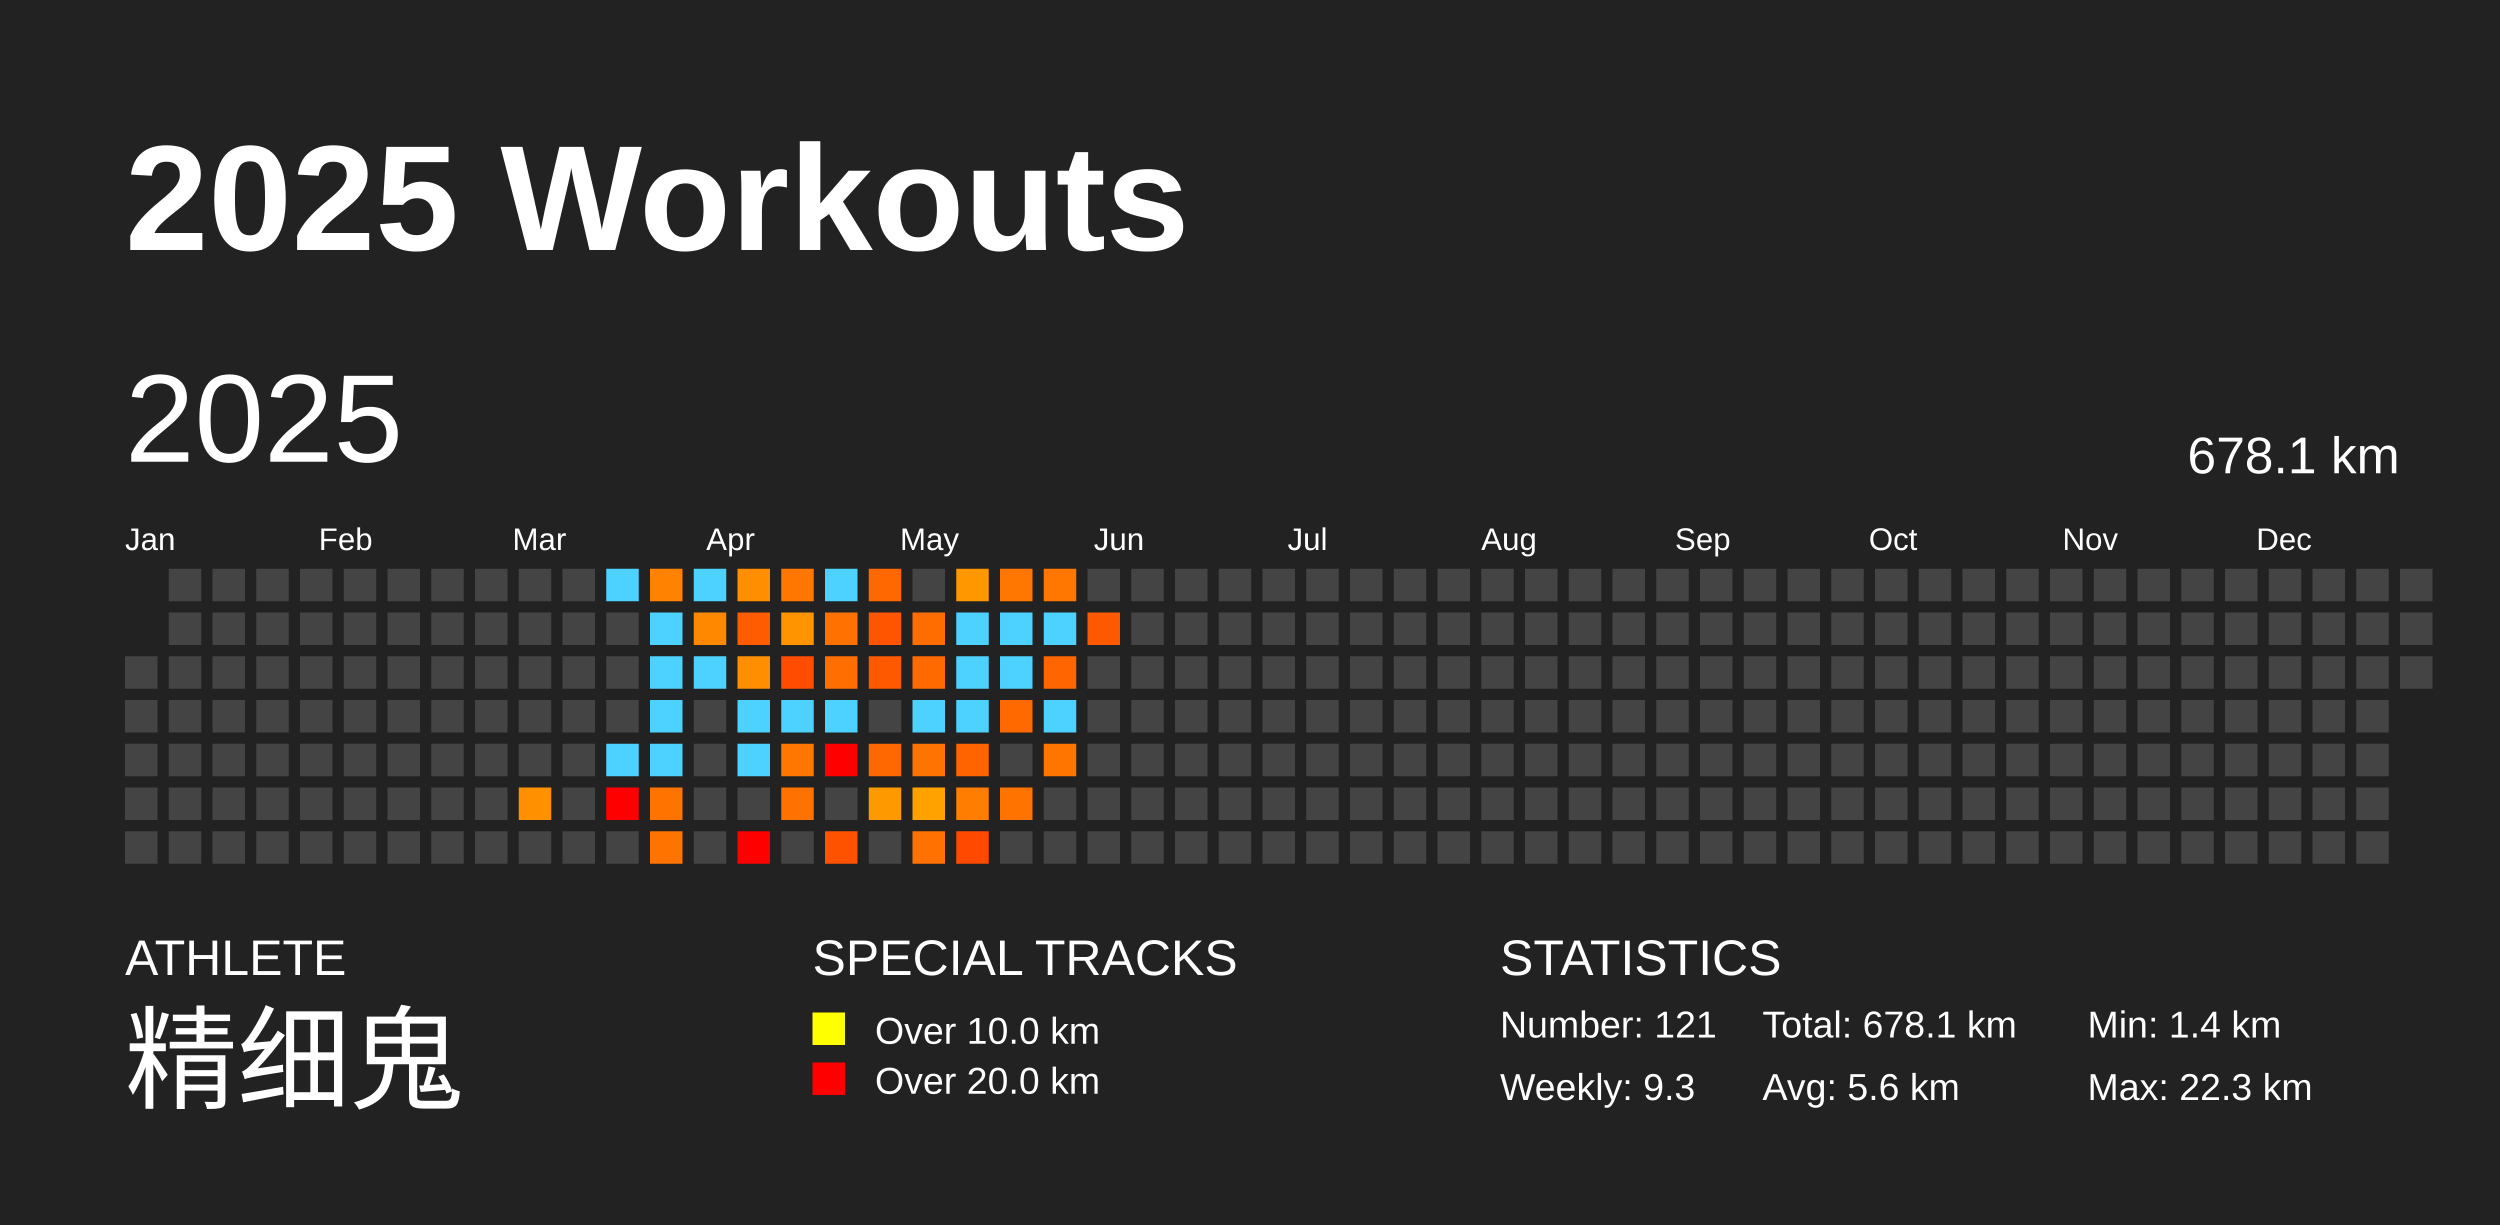
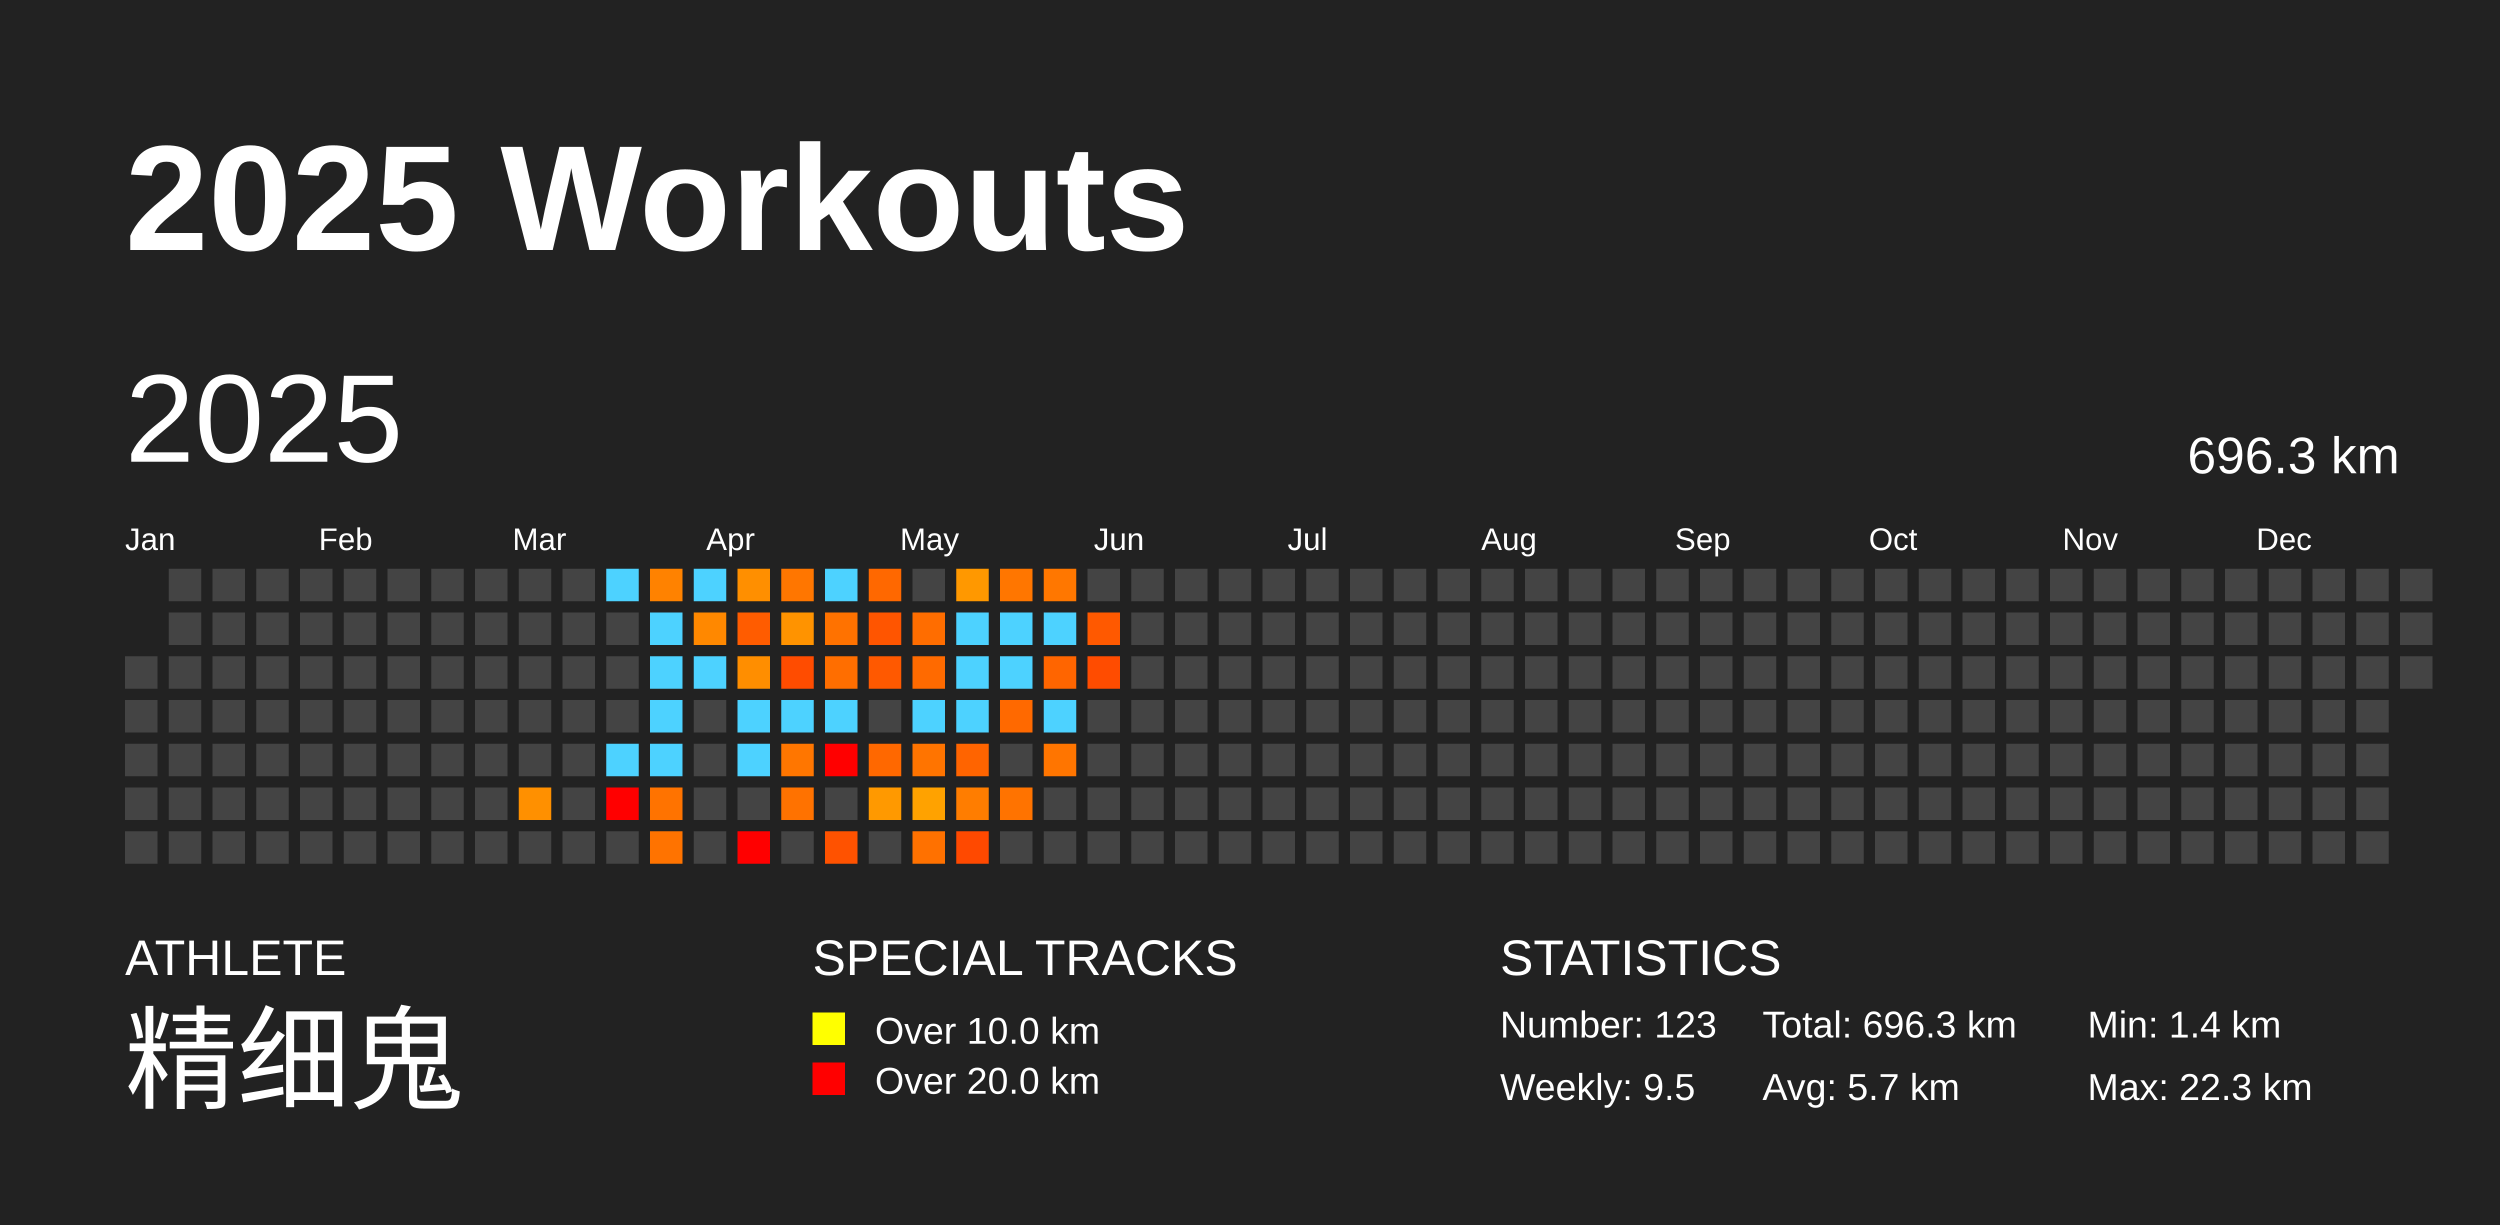
<svg xmlns="http://www.w3.org/2000/svg" baseProfile="full" height="98mm" version="1.1" viewBox="0,0,200,98" width="200mm">
  <defs />
  <rect fill="#222222" height="98" width="200" x="0" y="0" />
  <text fill="#FFFFFF" style="font-size:12px; font-family:Arial; font-weight:bold;" x="10" y="20">2025 Workouts</text>
  <text fill="#FFFFFF" style="font-size:4px; font-family:Arial" x="10" y="78">ATHLETE</text>
  <text fill="#FFFFFF" style="font-size:9px; font-family:Arial" x="10" y="88">精细鬼</text>
  <text fill="#FFFFFF" style="font-size:4px; font-family:Arial" x="65" y="78">SPECIAL TRACKS</text>
  <rect fill="yellow" height="2.6" width="2.6" x="65" y="81" />
  <text fill="#FFFFFF" style="font-size:3px; font-family:Arial" x="70" y="83.5">Over 10.0 km</text>
  <rect fill="red" height="2.6" width="2.6" x="65" y="85" />
  <text fill="#FFFFFF" style="font-size:3px; font-family:Arial" x="70" y="87.5">Over 20.0 km</text>
  <text fill="#FFFFFF" style="font-size:4px; font-family:Arial" x="120" y="78">STATISTICS</text>
-   <text fill="#FFFFFF" style="font-size:3px; font-family:Arial" x="120" y="83">Number: 121</text>
-   <text fill="#FFFFFF" style="font-size:3px; font-family:Arial" x="120" y="88">Weekly: 9.3</text>
-   <text fill="#FFFFFF" style="font-size:3px; font-family:Arial" x="141" y="83">Total: 678.1 km</text>
-   <text fill="#FFFFFF" style="font-size:3px; font-family:Arial" x="141" y="88">Avg: 5.6 km</text>
+   <text fill="#FFFFFF" style="font-size:3px; font-family:Arial" x="120" y="83">Number: 123</text>
+   <text fill="#FFFFFF" style="font-size:3px; font-family:Arial" x="120" y="88">Weekly: 9.5</text>
+   <text fill="#FFFFFF" style="font-size:3px; font-family:Arial" x="141" y="83">Total: 696.3 km</text>
+   <text fill="#FFFFFF" style="font-size:3px; font-family:Arial" x="141" y="88">Avg: 5.7 km</text>
  <text fill="#FFFFFF" style="font-size:3px; font-family:Arial" x="167" y="83">Min: 1.4 km</text>
  <text fill="#FFFFFF" style="font-size:3px; font-family:Arial" x="167" y="88">Max: 22.3 km</text>
  <text dominant-baseline="hanging" fill="#FFFFFF" style="font-size:10.0px; font-family:Arial;" x="10" y="30">2025</text>
-   <text dominant-baseline="hanging" fill="#FFFFFF" style="font-size:4.125px; font-family:Arial;" x="175" y="35">678.1 km</text>
+   <text dominant-baseline="hanging" fill="#FFFFFF" style="font-size:4.125px; font-family:Arial;" x="175" y="35">696.3 km</text>
  <text fill="#FFFFFF" style="font-size:2.5px; font-family:Arial" x="10.0" y="44">Jan</text>
  <text fill="#FFFFFF" style="font-size:2.5px; font-family:Arial" x="25.5" y="44">Feb</text>
  <text fill="#FFFFFF" style="font-size:2.5px; font-family:Arial" x="41.0" y="44">Mar</text>
  <text fill="#FFFFFF" style="font-size:2.5px; font-family:Arial" x="56.5" y="44">Apr</text>
  <text fill="#FFFFFF" style="font-size:2.5px; font-family:Arial" x="72.0" y="44">May</text>
  <text fill="#FFFFFF" style="font-size:2.5px; font-family:Arial" x="87.5" y="44">Jun</text>
  <text fill="#FFFFFF" style="font-size:2.5px; font-family:Arial" x="103.0" y="44">Jul</text>
  <text fill="#FFFFFF" style="font-size:2.5px; font-family:Arial" x="118.5" y="44">Aug</text>
  <text fill="#FFFFFF" style="font-size:2.5px; font-family:Arial" x="134.0" y="44">Sep</text>
  <text fill="#FFFFFF" style="font-size:2.5px; font-family:Arial" x="149.5" y="44">Oct</text>
  <text fill="#FFFFFF" style="font-size:2.5px; font-family:Arial" x="165.0" y="44">Nov</text>
  <text fill="#FFFFFF" style="font-size:2.5px; font-family:Arial" x="180.5" y="44">Dec</text>
  <rect fill="#444444" height="2.6" width="2.6" x="10.0" y="52.5" />
  <rect fill="#444444" height="2.6" width="2.6" x="10.0" y="56.0" />
  <rect fill="#444444" height="2.6" width="2.6" x="10.0" y="59.5" />
  <rect fill="#444444" height="2.6" width="2.6" x="10.0" y="63.0" />
  <rect fill="#444444" height="2.6" width="2.6" x="10.0" y="66.5" />
  <rect fill="#444444" height="2.6" width="2.6" x="13.5" y="45.5" />
  <rect fill="#444444" height="2.6" width="2.6" x="13.5" y="49.0" />
  <rect fill="#444444" height="2.6" width="2.6" x="13.5" y="52.5" />
  <rect fill="#444444" height="2.6" width="2.6" x="13.5" y="56.0" />
  <rect fill="#444444" height="2.6" width="2.6" x="13.5" y="59.5" />
  <rect fill="#444444" height="2.6" width="2.6" x="13.5" y="63.0" />
  <rect fill="#444444" height="2.6" width="2.6" x="13.5" y="66.5" />
  <rect fill="#444444" height="2.6" width="2.6" x="17.0" y="45.5" />
  <rect fill="#444444" height="2.6" width="2.6" x="17.0" y="49.0" />
  <rect fill="#444444" height="2.6" width="2.6" x="17.0" y="52.5" />
  <rect fill="#444444" height="2.6" width="2.6" x="17.0" y="56.0" />
  <rect fill="#444444" height="2.6" width="2.6" x="17.0" y="59.5" />
  <rect fill="#444444" height="2.6" width="2.6" x="17.0" y="63.0" />
  <rect fill="#444444" height="2.6" width="2.6" x="17.0" y="66.5" />
  <rect fill="#444444" height="2.6" width="2.6" x="20.5" y="45.5" />
  <rect fill="#444444" height="2.6" width="2.6" x="20.5" y="49.0" />
  <rect fill="#444444" height="2.6" width="2.6" x="20.5" y="52.5" />
  <rect fill="#444444" height="2.6" width="2.6" x="20.5" y="56.0" />
  <rect fill="#444444" height="2.6" width="2.6" x="20.5" y="59.5" />
  <rect fill="#444444" height="2.6" width="2.6" x="20.5" y="63.0" />
  <rect fill="#444444" height="2.6" width="2.6" x="20.5" y="66.5" />
  <rect fill="#444444" height="2.6" width="2.6" x="24.0" y="45.5" />
  <rect fill="#444444" height="2.6" width="2.6" x="24.0" y="49.0" />
  <rect fill="#444444" height="2.6" width="2.6" x="24.0" y="52.5" />
  <rect fill="#444444" height="2.6" width="2.6" x="24.0" y="56.0" />
  <rect fill="#444444" height="2.6" width="2.6" x="24.0" y="59.5" />
  <rect fill="#444444" height="2.6" width="2.6" x="24.0" y="63.0" />
  <rect fill="#444444" height="2.6" width="2.6" x="24.0" y="66.5" />
  <rect fill="#444444" height="2.6" width="2.6" x="27.5" y="45.5" />
  <rect fill="#444444" height="2.6" width="2.6" x="27.5" y="49.0" />
  <rect fill="#444444" height="2.6" width="2.6" x="27.5" y="52.5" />
  <rect fill="#444444" height="2.6" width="2.6" x="27.5" y="56.0" />
  <rect fill="#444444" height="2.6" width="2.6" x="27.5" y="59.5" />
  <rect fill="#444444" height="2.6" width="2.6" x="27.5" y="63.0" />
  <rect fill="#444444" height="2.6" width="2.6" x="27.5" y="66.5" />
  <rect fill="#444444" height="2.6" width="2.6" x="31.0" y="45.5" />
  <rect fill="#444444" height="2.6" width="2.6" x="31.0" y="49.0" />
  <rect fill="#444444" height="2.6" width="2.6" x="31.0" y="52.5" />
  <rect fill="#444444" height="2.6" width="2.6" x="31.0" y="56.0" />
  <rect fill="#444444" height="2.6" width="2.6" x="31.0" y="59.5" />
  <rect fill="#444444" height="2.6" width="2.6" x="31.0" y="63.0" />
  <rect fill="#444444" height="2.6" width="2.6" x="31.0" y="66.5" />
  <rect fill="#444444" height="2.6" width="2.6" x="34.5" y="45.5" />
  <rect fill="#444444" height="2.6" width="2.6" x="34.5" y="49.0" />
  <rect fill="#444444" height="2.6" width="2.6" x="34.5" y="52.5" />
  <rect fill="#444444" height="2.6" width="2.6" x="34.5" y="56.0" />
  <rect fill="#444444" height="2.6" width="2.6" x="34.5" y="59.5" />
  <rect fill="#444444" height="2.6" width="2.6" x="34.5" y="63.0" />
  <rect fill="#444444" height="2.6" width="2.6" x="34.5" y="66.5" />
  <rect fill="#444444" height="2.6" width="2.6" x="38.0" y="45.5" />
  <rect fill="#444444" height="2.6" width="2.6" x="38.0" y="49.0" />
  <rect fill="#444444" height="2.6" width="2.6" x="38.0" y="52.5" />
  <rect fill="#444444" height="2.6" width="2.6" x="38.0" y="56.0" />
  <rect fill="#444444" height="2.6" width="2.6" x="38.0" y="59.5" />
  <rect fill="#444444" height="2.6" width="2.6" x="38.0" y="63.0" />
  <rect fill="#444444" height="2.6" width="2.6" x="38.0" y="66.5" />
  <rect fill="#444444" height="2.6" width="2.6" x="41.5" y="45.5" />
  <rect fill="#444444" height="2.6" width="2.6" x="41.5" y="49.0" />
  <rect fill="#444444" height="2.6" width="2.6" x="41.5" y="52.5" />
  <rect fill="#444444" height="2.6" width="2.6" x="41.5" y="56.0" />
  <rect fill="#444444" height="2.6" width="2.6" x="41.5" y="59.5" />
  <rect fill="#ff9000" height="2.6" width="2.6" x="41.5" y="63.0" />
  <rect fill="#444444" height="2.6" width="2.6" x="41.5" y="66.5" />
  <rect fill="#444444" height="2.6" width="2.6" x="45.0" y="45.5" />
  <rect fill="#444444" height="2.6" width="2.6" x="45.0" y="49.0" />
  <rect fill="#444444" height="2.6" width="2.6" x="45.0" y="52.5" />
  <rect fill="#444444" height="2.6" width="2.6" x="45.0" y="56.0" />
  <rect fill="#444444" height="2.6" width="2.6" x="45.0" y="59.5" />
  <rect fill="#444444" height="2.6" width="2.6" x="45.0" y="63.0" />
  <rect fill="#444444" height="2.6" width="2.6" x="45.0" y="66.5" />
  <rect fill="#4dd2ff" height="2.6" width="2.6" x="48.5" y="45.5" />
  <rect fill="#444444" height="2.6" width="2.6" x="48.5" y="49.0" />
  <rect fill="#444444" height="2.6" width="2.6" x="48.5" y="52.5" />
  <rect fill="#444444" height="2.6" width="2.6" x="48.5" y="56.0" />
  <rect fill="#4dd2ff" height="2.6" width="2.6" x="48.5" y="59.5" />
  <rect fill="red" height="2.6" width="2.6" x="48.5" y="63.0" />
  <rect fill="#444444" height="2.6" width="2.6" x="48.5" y="66.5" />
  <rect fill="#ff8200" height="2.6" width="2.6" x="52.0" y="45.5" />
  <rect fill="#4dd2ff" height="2.6" width="2.6" x="52.0" y="49.0" />
  <rect fill="#4dd2ff" height="2.6" width="2.6" x="52.0" y="52.5" />
  <rect fill="#4dd2ff" height="2.6" width="2.6" x="52.0" y="56.0" />
  <rect fill="#4dd2ff" height="2.6" width="2.6" x="52.0" y="59.5" />
  <rect fill="#ff7300" height="2.6" width="2.6" x="52.0" y="63.0" />
  <rect fill="#ff7300" height="2.6" width="2.6" x="52.0" y="66.5" />
  <rect fill="#4dd2ff" height="2.6" width="2.6" x="55.5" y="45.5" />
  <rect fill="#ff8800" height="2.6" width="2.6" x="55.5" y="49.0" />
  <rect fill="#4dd2ff" height="2.6" width="2.6" x="55.5" y="52.5" />
  <rect fill="#444444" height="2.6" width="2.6" x="55.5" y="56.0" />
  <rect fill="#444444" height="2.6" width="2.6" x="55.5" y="59.5" />
  <rect fill="#444444" height="2.6" width="2.6" x="55.5" y="63.0" />
  <rect fill="#444444" height="2.6" width="2.6" x="55.5" y="66.5" />
  <rect fill="#ff8f00" height="2.6" width="2.6" x="59.0" y="45.5" />
  <rect fill="#ff5c00" height="2.6" width="2.6" x="59.0" y="49.0" />
  <rect fill="#ff8e00" height="2.6" width="2.6" x="59.0" y="52.5" />
  <rect fill="#4dd2ff" height="2.6" width="2.6" x="59.0" y="56.0" />
  <rect fill="#4dd2ff" height="2.6" width="2.6" x="59.0" y="59.5" />
  <rect fill="#444444" height="2.6" width="2.6" x="59.0" y="63.0" />
  <rect fill="red" height="2.6" width="2.6" x="59.0" y="66.5" />
  <rect fill="#ff7600" height="2.6" width="2.6" x="62.5" y="45.5" />
  <rect fill="#ff9300" height="2.6" width="2.6" x="62.5" y="49.0" />
  <rect fill="#ff4c00" height="2.6" width="2.6" x="62.5" y="52.5" />
  <rect fill="#4dd2ff" height="2.6" width="2.6" x="62.5" y="56.0" />
  <rect fill="#ff7600" height="2.6" width="2.6" x="62.5" y="59.5" />
  <rect fill="#ff7200" height="2.6" width="2.6" x="62.5" y="63.0" />
  <rect fill="#444444" height="2.6" width="2.6" x="62.5" y="66.5" />
  <rect fill="#4dd2ff" height="2.6" width="2.6" x="66.0" y="45.5" />
  <rect fill="#ff7200" height="2.6" width="2.6" x="66.0" y="49.0" />
  <rect fill="#ff6e00" height="2.6" width="2.6" x="66.0" y="52.5" />
  <rect fill="#4dd2ff" height="2.6" width="2.6" x="66.0" y="56.0" />
  <rect fill="red" height="2.6" width="2.6" x="66.0" y="59.5" />
  <rect fill="#444444" height="2.6" width="2.6" x="66.0" y="63.0" />
  <rect fill="#ff5200" height="2.6" width="2.6" x="66.0" y="66.5" />
  <rect fill="#ff6800" height="2.6" width="2.6" x="69.5" y="45.5" />
  <rect fill="#ff5500" height="2.6" width="2.6" x="69.5" y="49.0" />
  <rect fill="#ff5900" height="2.6" width="2.6" x="69.5" y="52.5" />
  <rect fill="#444444" height="2.6" width="2.6" x="69.5" y="56.0" />
  <rect fill="#ff6800" height="2.6" width="2.6" x="69.5" y="59.5" />
  <rect fill="#ff9900" height="2.6" width="2.6" x="69.5" y="63.0" />
  <rect fill="#444444" height="2.6" width="2.6" x="69.5" y="66.5" />
  <rect fill="#444444" height="2.6" width="2.6" x="73.0" y="45.5" />
  <rect fill="#ff6d00" height="2.6" width="2.6" x="73.0" y="49.0" />
  <rect fill="#ff6a00" height="2.6" width="2.6" x="73.0" y="52.5" />
  <rect fill="#4dd2ff" height="2.6" width="2.6" x="73.0" y="56.0" />
  <rect fill="#ff7400" height="2.6" width="2.6" x="73.0" y="59.5" />
  <rect fill="#ffa200" height="2.6" width="2.6" x="73.0" y="63.0" />
  <rect fill="#ff7100" height="2.6" width="2.6" x="73.0" y="66.5" />
  <rect fill="#ff9800" height="2.6" width="2.6" x="76.5" y="45.5" />
  <rect fill="#4dd2ff" height="2.6" width="2.6" x="76.5" y="49.0" />
  <rect fill="#4dd2ff" height="2.6" width="2.6" x="76.5" y="52.5" />
  <rect fill="#4dd2ff" height="2.6" width="2.6" x="76.5" y="56.0" />
  <rect fill="#ff6400" height="2.6" width="2.6" x="76.5" y="59.5" />
  <rect fill="#ff7d00" height="2.6" width="2.6" x="76.5" y="63.0" />
  <rect fill="#ff4900" height="2.6" width="2.6" x="76.5" y="66.5" />
  <rect fill="#ff7600" height="2.6" width="2.6" x="80.0" y="45.5" />
  <rect fill="#4dd2ff" height="2.6" width="2.6" x="80.0" y="49.0" />
  <rect fill="#4dd2ff" height="2.6" width="2.6" x="80.0" y="52.5" />
  <rect fill="#ff6900" height="2.6" width="2.6" x="80.0" y="56.0" />
  <rect fill="#444444" height="2.6" width="2.6" x="80.0" y="59.5" />
  <rect fill="#ff7300" height="2.6" width="2.6" x="80.0" y="63.0" />
  <rect fill="#444444" height="2.6" width="2.6" x="80.0" y="66.5" />
  <rect fill="#ff7700" height="2.6" width="2.6" x="83.5" y="45.5" />
  <rect fill="#4dd2ff" height="2.6" width="2.6" x="83.5" y="49.0" />
  <rect fill="#ff6500" height="2.6" width="2.6" x="83.5" y="52.5" />
  <rect fill="#4dd2ff" height="2.6" width="2.6" x="83.5" y="56.0" />
  <rect fill="#ff7500" height="2.6" width="2.6" x="83.5" y="59.5" />
  <rect fill="#444444" height="2.6" width="2.6" x="83.5" y="63.0" />
  <rect fill="#444444" height="2.6" width="2.6" x="83.5" y="66.5" />
  <rect fill="#444444" height="2.6" width="2.6" x="87.0" y="45.5" />
  <rect fill="#ff5900" height="2.6" width="2.6" x="87.0" y="49.0" />
-   <rect fill="#444444" height="2.6" width="2.6" x="87.0" y="52.5" />
+   <rect fill="#ff4c00" height="2.6" width="2.6" x="87.0" y="52.5" />
  <rect fill="#444444" height="2.6" width="2.6" x="87.0" y="56.0" />
  <rect fill="#444444" height="2.6" width="2.6" x="87.0" y="59.5" />
  <rect fill="#444444" height="2.6" width="2.6" x="87.0" y="63.0" />
  <rect fill="#444444" height="2.6" width="2.6" x="87.0" y="66.5" />
  <rect fill="#444444" height="2.6" width="2.6" x="90.5" y="45.5" />
  <rect fill="#444444" height="2.6" width="2.6" x="90.5" y="49.0" />
  <rect fill="#444444" height="2.6" width="2.6" x="90.5" y="52.5" />
  <rect fill="#444444" height="2.6" width="2.6" x="90.5" y="56.0" />
  <rect fill="#444444" height="2.6" width="2.6" x="90.5" y="59.5" />
  <rect fill="#444444" height="2.6" width="2.6" x="90.5" y="63.0" />
  <rect fill="#444444" height="2.6" width="2.6" x="90.5" y="66.5" />
  <rect fill="#444444" height="2.6" width="2.6" x="94.0" y="45.5" />
  <rect fill="#444444" height="2.6" width="2.6" x="94.0" y="49.0" />
  <rect fill="#444444" height="2.6" width="2.6" x="94.0" y="52.5" />
  <rect fill="#444444" height="2.6" width="2.6" x="94.0" y="56.0" />
  <rect fill="#444444" height="2.6" width="2.6" x="94.0" y="59.5" />
  <rect fill="#444444" height="2.6" width="2.6" x="94.0" y="63.0" />
  <rect fill="#444444" height="2.6" width="2.6" x="94.0" y="66.5" />
  <rect fill="#444444" height="2.6" width="2.6" x="97.5" y="45.5" />
  <rect fill="#444444" height="2.6" width="2.6" x="97.5" y="49.0" />
  <rect fill="#444444" height="2.6" width="2.6" x="97.5" y="52.5" />
  <rect fill="#444444" height="2.6" width="2.6" x="97.5" y="56.0" />
  <rect fill="#444444" height="2.6" width="2.6" x="97.5" y="59.5" />
  <rect fill="#444444" height="2.6" width="2.6" x="97.5" y="63.0" />
  <rect fill="#444444" height="2.6" width="2.6" x="97.5" y="66.5" />
  <rect fill="#444444" height="2.6" width="2.6" x="101.0" y="45.5" />
  <rect fill="#444444" height="2.6" width="2.6" x="101.0" y="49.0" />
  <rect fill="#444444" height="2.6" width="2.6" x="101.0" y="52.5" />
  <rect fill="#444444" height="2.6" width="2.6" x="101.0" y="56.0" />
  <rect fill="#444444" height="2.6" width="2.6" x="101.0" y="59.5" />
  <rect fill="#444444" height="2.6" width="2.6" x="101.0" y="63.0" />
  <rect fill="#444444" height="2.6" width="2.6" x="101.0" y="66.5" />
  <rect fill="#444444" height="2.6" width="2.6" x="104.5" y="45.5" />
  <rect fill="#444444" height="2.6" width="2.6" x="104.5" y="49.0" />
  <rect fill="#444444" height="2.6" width="2.6" x="104.5" y="52.5" />
  <rect fill="#444444" height="2.6" width="2.6" x="104.5" y="56.0" />
  <rect fill="#444444" height="2.6" width="2.6" x="104.5" y="59.5" />
  <rect fill="#444444" height="2.6" width="2.6" x="104.5" y="63.0" />
  <rect fill="#444444" height="2.6" width="2.6" x="104.5" y="66.5" />
  <rect fill="#444444" height="2.6" width="2.6" x="108.0" y="45.5" />
  <rect fill="#444444" height="2.6" width="2.6" x="108.0" y="49.0" />
  <rect fill="#444444" height="2.6" width="2.6" x="108.0" y="52.5" />
  <rect fill="#444444" height="2.6" width="2.6" x="108.0" y="56.0" />
  <rect fill="#444444" height="2.6" width="2.6" x="108.0" y="59.5" />
  <rect fill="#444444" height="2.6" width="2.6" x="108.0" y="63.0" />
  <rect fill="#444444" height="2.6" width="2.6" x="108.0" y="66.5" />
  <rect fill="#444444" height="2.6" width="2.6" x="111.5" y="45.5" />
  <rect fill="#444444" height="2.6" width="2.6" x="111.5" y="49.0" />
  <rect fill="#444444" height="2.6" width="2.6" x="111.5" y="52.5" />
  <rect fill="#444444" height="2.6" width="2.6" x="111.5" y="56.0" />
  <rect fill="#444444" height="2.6" width="2.6" x="111.5" y="59.5" />
  <rect fill="#444444" height="2.6" width="2.6" x="111.5" y="63.0" />
  <rect fill="#444444" height="2.6" width="2.6" x="111.5" y="66.5" />
  <rect fill="#444444" height="2.6" width="2.6" x="115.0" y="45.5" />
  <rect fill="#444444" height="2.6" width="2.6" x="115.0" y="49.0" />
  <rect fill="#444444" height="2.6" width="2.6" x="115.0" y="52.5" />
  <rect fill="#444444" height="2.6" width="2.6" x="115.0" y="56.0" />
  <rect fill="#444444" height="2.6" width="2.6" x="115.0" y="59.5" />
  <rect fill="#444444" height="2.6" width="2.6" x="115.0" y="63.0" />
  <rect fill="#444444" height="2.6" width="2.6" x="115.0" y="66.5" />
  <rect fill="#444444" height="2.6" width="2.6" x="118.5" y="45.5" />
  <rect fill="#444444" height="2.6" width="2.6" x="118.5" y="49.0" />
  <rect fill="#444444" height="2.6" width="2.6" x="118.5" y="52.5" />
  <rect fill="#444444" height="2.6" width="2.6" x="118.5" y="56.0" />
  <rect fill="#444444" height="2.6" width="2.6" x="118.5" y="59.5" />
  <rect fill="#444444" height="2.6" width="2.6" x="118.5" y="63.0" />
  <rect fill="#444444" height="2.6" width="2.6" x="118.5" y="66.5" />
  <rect fill="#444444" height="2.6" width="2.6" x="122.0" y="45.5" />
  <rect fill="#444444" height="2.6" width="2.6" x="122.0" y="49.0" />
  <rect fill="#444444" height="2.6" width="2.6" x="122.0" y="52.5" />
  <rect fill="#444444" height="2.6" width="2.6" x="122.0" y="56.0" />
  <rect fill="#444444" height="2.6" width="2.6" x="122.0" y="59.5" />
  <rect fill="#444444" height="2.6" width="2.6" x="122.0" y="63.0" />
  <rect fill="#444444" height="2.6" width="2.6" x="122.0" y="66.5" />
  <rect fill="#444444" height="2.6" width="2.6" x="125.5" y="45.5" />
  <rect fill="#444444" height="2.6" width="2.6" x="125.5" y="49.0" />
  <rect fill="#444444" height="2.6" width="2.6" x="125.5" y="52.5" />
  <rect fill="#444444" height="2.6" width="2.6" x="125.5" y="56.0" />
  <rect fill="#444444" height="2.6" width="2.6" x="125.5" y="59.5" />
  <rect fill="#444444" height="2.6" width="2.6" x="125.5" y="63.0" />
  <rect fill="#444444" height="2.6" width="2.6" x="125.5" y="66.5" />
  <rect fill="#444444" height="2.6" width="2.6" x="129.0" y="45.5" />
  <rect fill="#444444" height="2.6" width="2.6" x="129.0" y="49.0" />
  <rect fill="#444444" height="2.6" width="2.6" x="129.0" y="52.5" />
  <rect fill="#444444" height="2.6" width="2.6" x="129.0" y="56.0" />
  <rect fill="#444444" height="2.6" width="2.6" x="129.0" y="59.5" />
  <rect fill="#444444" height="2.6" width="2.6" x="129.0" y="63.0" />
  <rect fill="#444444" height="2.6" width="2.6" x="129.0" y="66.5" />
  <rect fill="#444444" height="2.6" width="2.6" x="132.5" y="45.5" />
  <rect fill="#444444" height="2.6" width="2.6" x="132.5" y="49.0" />
  <rect fill="#444444" height="2.6" width="2.6" x="132.5" y="52.5" />
  <rect fill="#444444" height="2.6" width="2.6" x="132.5" y="56.0" />
  <rect fill="#444444" height="2.6" width="2.6" x="132.5" y="59.5" />
  <rect fill="#444444" height="2.6" width="2.6" x="132.5" y="63.0" />
  <rect fill="#444444" height="2.6" width="2.6" x="132.5" y="66.5" />
  <rect fill="#444444" height="2.6" width="2.6" x="136.0" y="45.5" />
  <rect fill="#444444" height="2.6" width="2.6" x="136.0" y="49.0" />
  <rect fill="#444444" height="2.6" width="2.6" x="136.0" y="52.5" />
  <rect fill="#444444" height="2.6" width="2.6" x="136.0" y="56.0" />
  <rect fill="#444444" height="2.6" width="2.6" x="136.0" y="59.5" />
  <rect fill="#444444" height="2.6" width="2.6" x="136.0" y="63.0" />
  <rect fill="#444444" height="2.6" width="2.6" x="136.0" y="66.5" />
  <rect fill="#444444" height="2.6" width="2.6" x="139.5" y="45.5" />
  <rect fill="#444444" height="2.6" width="2.6" x="139.5" y="49.0" />
  <rect fill="#444444" height="2.6" width="2.6" x="139.5" y="52.5" />
  <rect fill="#444444" height="2.6" width="2.6" x="139.5" y="56.0" />
  <rect fill="#444444" height="2.6" width="2.6" x="139.5" y="59.5" />
  <rect fill="#444444" height="2.6" width="2.6" x="139.5" y="63.0" />
  <rect fill="#444444" height="2.6" width="2.6" x="139.5" y="66.5" />
  <rect fill="#444444" height="2.6" width="2.6" x="143.0" y="45.5" />
  <rect fill="#444444" height="2.6" width="2.6" x="143.0" y="49.0" />
  <rect fill="#444444" height="2.6" width="2.6" x="143.0" y="52.5" />
  <rect fill="#444444" height="2.6" width="2.6" x="143.0" y="56.0" />
  <rect fill="#444444" height="2.6" width="2.6" x="143.0" y="59.5" />
  <rect fill="#444444" height="2.6" width="2.6" x="143.0" y="63.0" />
  <rect fill="#444444" height="2.6" width="2.6" x="143.0" y="66.5" />
  <rect fill="#444444" height="2.6" width="2.6" x="146.5" y="45.5" />
  <rect fill="#444444" height="2.6" width="2.6" x="146.5" y="49.0" />
  <rect fill="#444444" height="2.6" width="2.6" x="146.5" y="52.5" />
  <rect fill="#444444" height="2.6" width="2.6" x="146.5" y="56.0" />
  <rect fill="#444444" height="2.6" width="2.6" x="146.5" y="59.5" />
  <rect fill="#444444" height="2.6" width="2.6" x="146.5" y="63.0" />
  <rect fill="#444444" height="2.6" width="2.6" x="146.5" y="66.5" />
  <rect fill="#444444" height="2.6" width="2.6" x="150.0" y="45.5" />
  <rect fill="#444444" height="2.6" width="2.6" x="150.0" y="49.0" />
  <rect fill="#444444" height="2.6" width="2.6" x="150.0" y="52.5" />
  <rect fill="#444444" height="2.6" width="2.6" x="150.0" y="56.0" />
  <rect fill="#444444" height="2.6" width="2.6" x="150.0" y="59.5" />
  <rect fill="#444444" height="2.6" width="2.6" x="150.0" y="63.0" />
  <rect fill="#444444" height="2.6" width="2.6" x="150.0" y="66.5" />
  <rect fill="#444444" height="2.6" width="2.6" x="153.5" y="45.5" />
  <rect fill="#444444" height="2.6" width="2.6" x="153.5" y="49.0" />
  <rect fill="#444444" height="2.6" width="2.6" x="153.5" y="52.5" />
  <rect fill="#444444" height="2.6" width="2.6" x="153.5" y="56.0" />
  <rect fill="#444444" height="2.6" width="2.6" x="153.5" y="59.5" />
  <rect fill="#444444" height="2.6" width="2.6" x="153.5" y="63.0" />
  <rect fill="#444444" height="2.6" width="2.6" x="153.5" y="66.5" />
  <rect fill="#444444" height="2.6" width="2.6" x="157.0" y="45.5" />
  <rect fill="#444444" height="2.6" width="2.6" x="157.0" y="49.0" />
  <rect fill="#444444" height="2.6" width="2.6" x="157.0" y="52.5" />
  <rect fill="#444444" height="2.6" width="2.6" x="157.0" y="56.0" />
  <rect fill="#444444" height="2.6" width="2.6" x="157.0" y="59.5" />
  <rect fill="#444444" height="2.6" width="2.6" x="157.0" y="63.0" />
  <rect fill="#444444" height="2.6" width="2.6" x="157.0" y="66.5" />
  <rect fill="#444444" height="2.6" width="2.6" x="160.5" y="45.5" />
  <rect fill="#444444" height="2.6" width="2.6" x="160.5" y="49.0" />
  <rect fill="#444444" height="2.6" width="2.6" x="160.5" y="52.5" />
  <rect fill="#444444" height="2.6" width="2.6" x="160.5" y="56.0" />
  <rect fill="#444444" height="2.6" width="2.6" x="160.5" y="59.5" />
  <rect fill="#444444" height="2.6" width="2.6" x="160.5" y="63.0" />
  <rect fill="#444444" height="2.6" width="2.6" x="160.5" y="66.5" />
  <rect fill="#444444" height="2.6" width="2.6" x="164.0" y="45.5" />
  <rect fill="#444444" height="2.6" width="2.6" x="164.0" y="49.0" />
  <rect fill="#444444" height="2.6" width="2.6" x="164.0" y="52.5" />
  <rect fill="#444444" height="2.6" width="2.6" x="164.0" y="56.0" />
  <rect fill="#444444" height="2.6" width="2.6" x="164.0" y="59.5" />
  <rect fill="#444444" height="2.6" width="2.6" x="164.0" y="63.0" />
  <rect fill="#444444" height="2.6" width="2.6" x="164.0" y="66.5" />
  <rect fill="#444444" height="2.6" width="2.6" x="167.5" y="45.5" />
  <rect fill="#444444" height="2.6" width="2.6" x="167.5" y="49.0" />
  <rect fill="#444444" height="2.6" width="2.6" x="167.5" y="52.5" />
  <rect fill="#444444" height="2.6" width="2.6" x="167.5" y="56.0" />
  <rect fill="#444444" height="2.6" width="2.6" x="167.5" y="59.5" />
  <rect fill="#444444" height="2.6" width="2.6" x="167.5" y="63.0" />
  <rect fill="#444444" height="2.6" width="2.6" x="167.5" y="66.5" />
  <rect fill="#444444" height="2.6" width="2.6" x="171.0" y="45.5" />
  <rect fill="#444444" height="2.6" width="2.6" x="171.0" y="49.0" />
  <rect fill="#444444" height="2.6" width="2.6" x="171.0" y="52.5" />
  <rect fill="#444444" height="2.6" width="2.6" x="171.0" y="56.0" />
  <rect fill="#444444" height="2.6" width="2.6" x="171.0" y="59.5" />
  <rect fill="#444444" height="2.6" width="2.6" x="171.0" y="63.0" />
  <rect fill="#444444" height="2.6" width="2.6" x="171.0" y="66.5" />
  <rect fill="#444444" height="2.6" width="2.6" x="174.5" y="45.5" />
  <rect fill="#444444" height="2.6" width="2.6" x="174.5" y="49.0" />
  <rect fill="#444444" height="2.6" width="2.6" x="174.5" y="52.5" />
  <rect fill="#444444" height="2.6" width="2.6" x="174.5" y="56.0" />
  <rect fill="#444444" height="2.6" width="2.6" x="174.5" y="59.5" />
  <rect fill="#444444" height="2.6" width="2.6" x="174.5" y="63.0" />
  <rect fill="#444444" height="2.6" width="2.6" x="174.5" y="66.5" />
  <rect fill="#444444" height="2.6" width="2.6" x="178.0" y="45.5" />
  <rect fill="#444444" height="2.6" width="2.6" x="178.0" y="49.0" />
  <rect fill="#444444" height="2.6" width="2.6" x="178.0" y="52.5" />
  <rect fill="#444444" height="2.6" width="2.6" x="178.0" y="56.0" />
  <rect fill="#444444" height="2.6" width="2.6" x="178.0" y="59.5" />
  <rect fill="#444444" height="2.6" width="2.6" x="178.0" y="63.0" />
  <rect fill="#444444" height="2.6" width="2.6" x="178.0" y="66.5" />
  <rect fill="#444444" height="2.6" width="2.6" x="181.5" y="45.5" />
  <rect fill="#444444" height="2.6" width="2.6" x="181.5" y="49.0" />
  <rect fill="#444444" height="2.6" width="2.6" x="181.5" y="52.5" />
  <rect fill="#444444" height="2.6" width="2.6" x="181.5" y="56.0" />
  <rect fill="#444444" height="2.6" width="2.6" x="181.5" y="59.5" />
  <rect fill="#444444" height="2.6" width="2.6" x="181.5" y="63.0" />
  <rect fill="#444444" height="2.6" width="2.6" x="181.5" y="66.5" />
  <rect fill="#444444" height="2.6" width="2.6" x="185.0" y="45.5" />
  <rect fill="#444444" height="2.6" width="2.6" x="185.0" y="49.0" />
  <rect fill="#444444" height="2.6" width="2.6" x="185.0" y="52.5" />
  <rect fill="#444444" height="2.6" width="2.6" x="185.0" y="56.0" />
  <rect fill="#444444" height="2.6" width="2.6" x="185.0" y="59.5" />
  <rect fill="#444444" height="2.6" width="2.6" x="185.0" y="63.0" />
  <rect fill="#444444" height="2.6" width="2.6" x="185.0" y="66.5" />
  <rect fill="#444444" height="2.6" width="2.6" x="188.5" y="45.5" />
  <rect fill="#444444" height="2.6" width="2.6" x="188.5" y="49.0" />
  <rect fill="#444444" height="2.6" width="2.6" x="188.5" y="52.5" />
  <rect fill="#444444" height="2.6" width="2.6" x="188.5" y="56.0" />
  <rect fill="#444444" height="2.6" width="2.6" x="188.5" y="59.5" />
  <rect fill="#444444" height="2.6" width="2.6" x="188.5" y="63.0" />
  <rect fill="#444444" height="2.6" width="2.6" x="188.5" y="66.5" />
  <rect fill="#444444" height="2.6" width="2.6" x="192.0" y="45.5" />
  <rect fill="#444444" height="2.6" width="2.6" x="192.0" y="49.0" />
  <rect fill="#444444" height="2.6" width="2.6" x="192.0" y="52.5" />
</svg>
